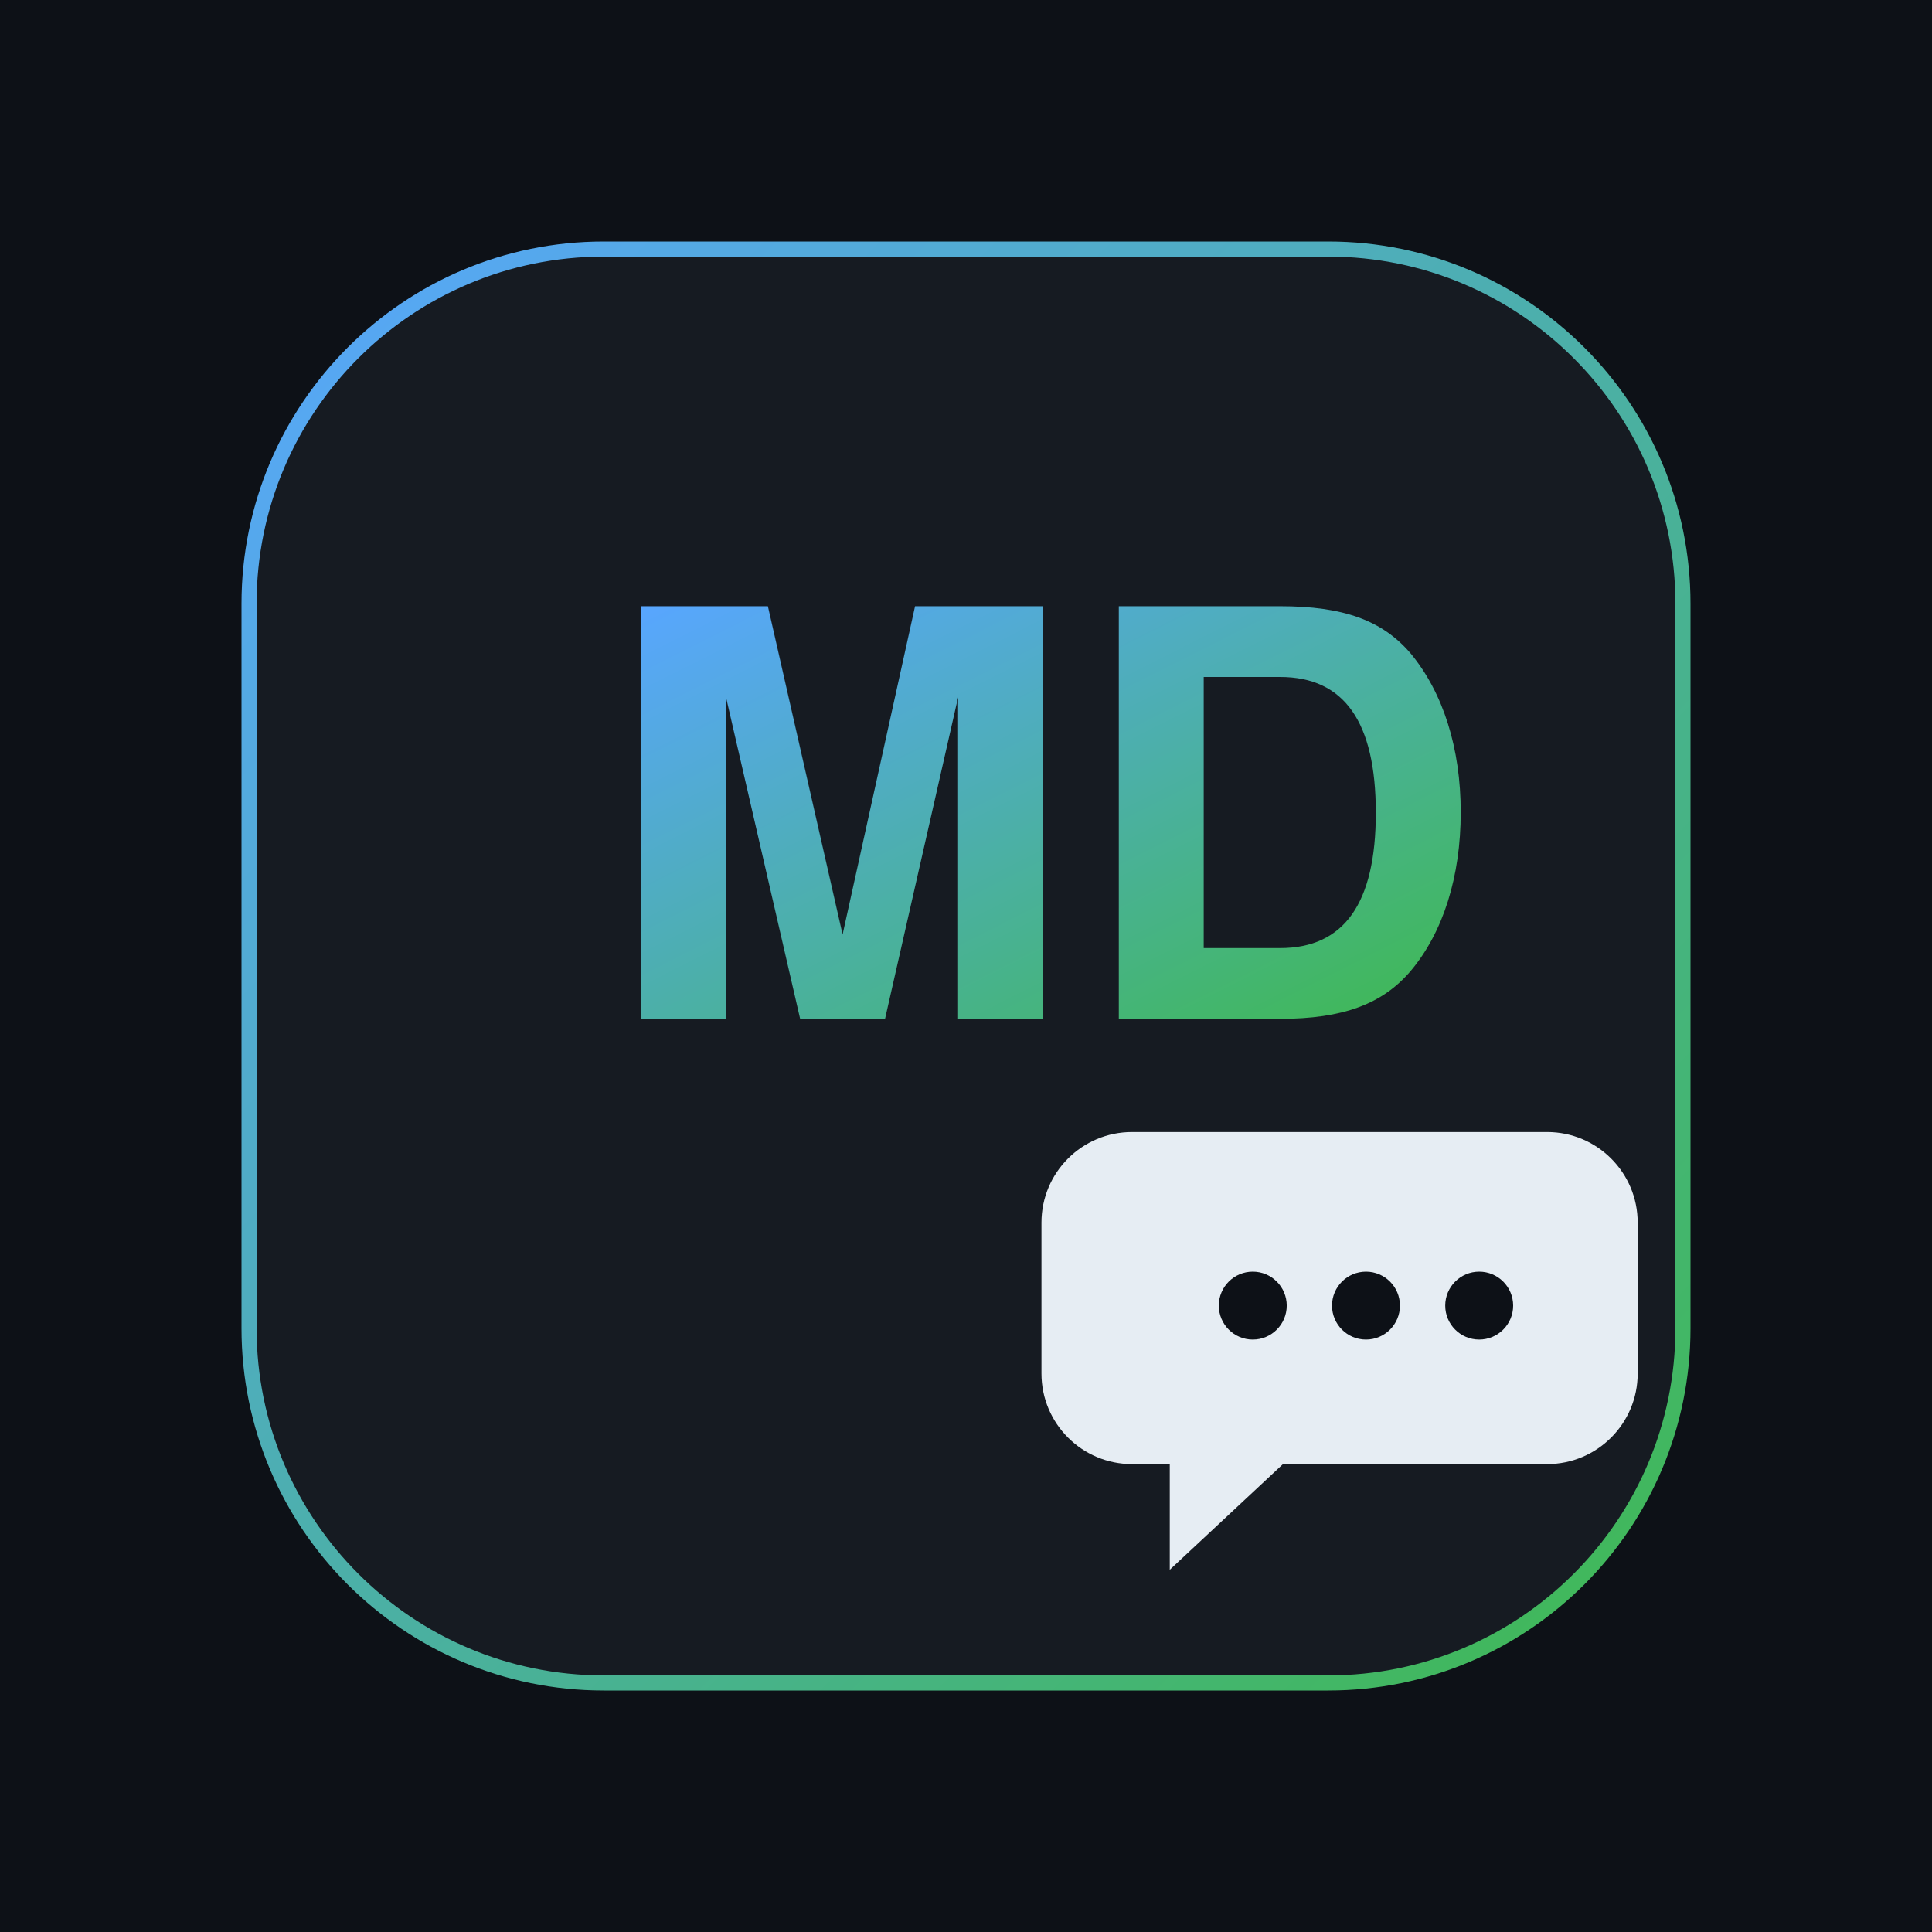
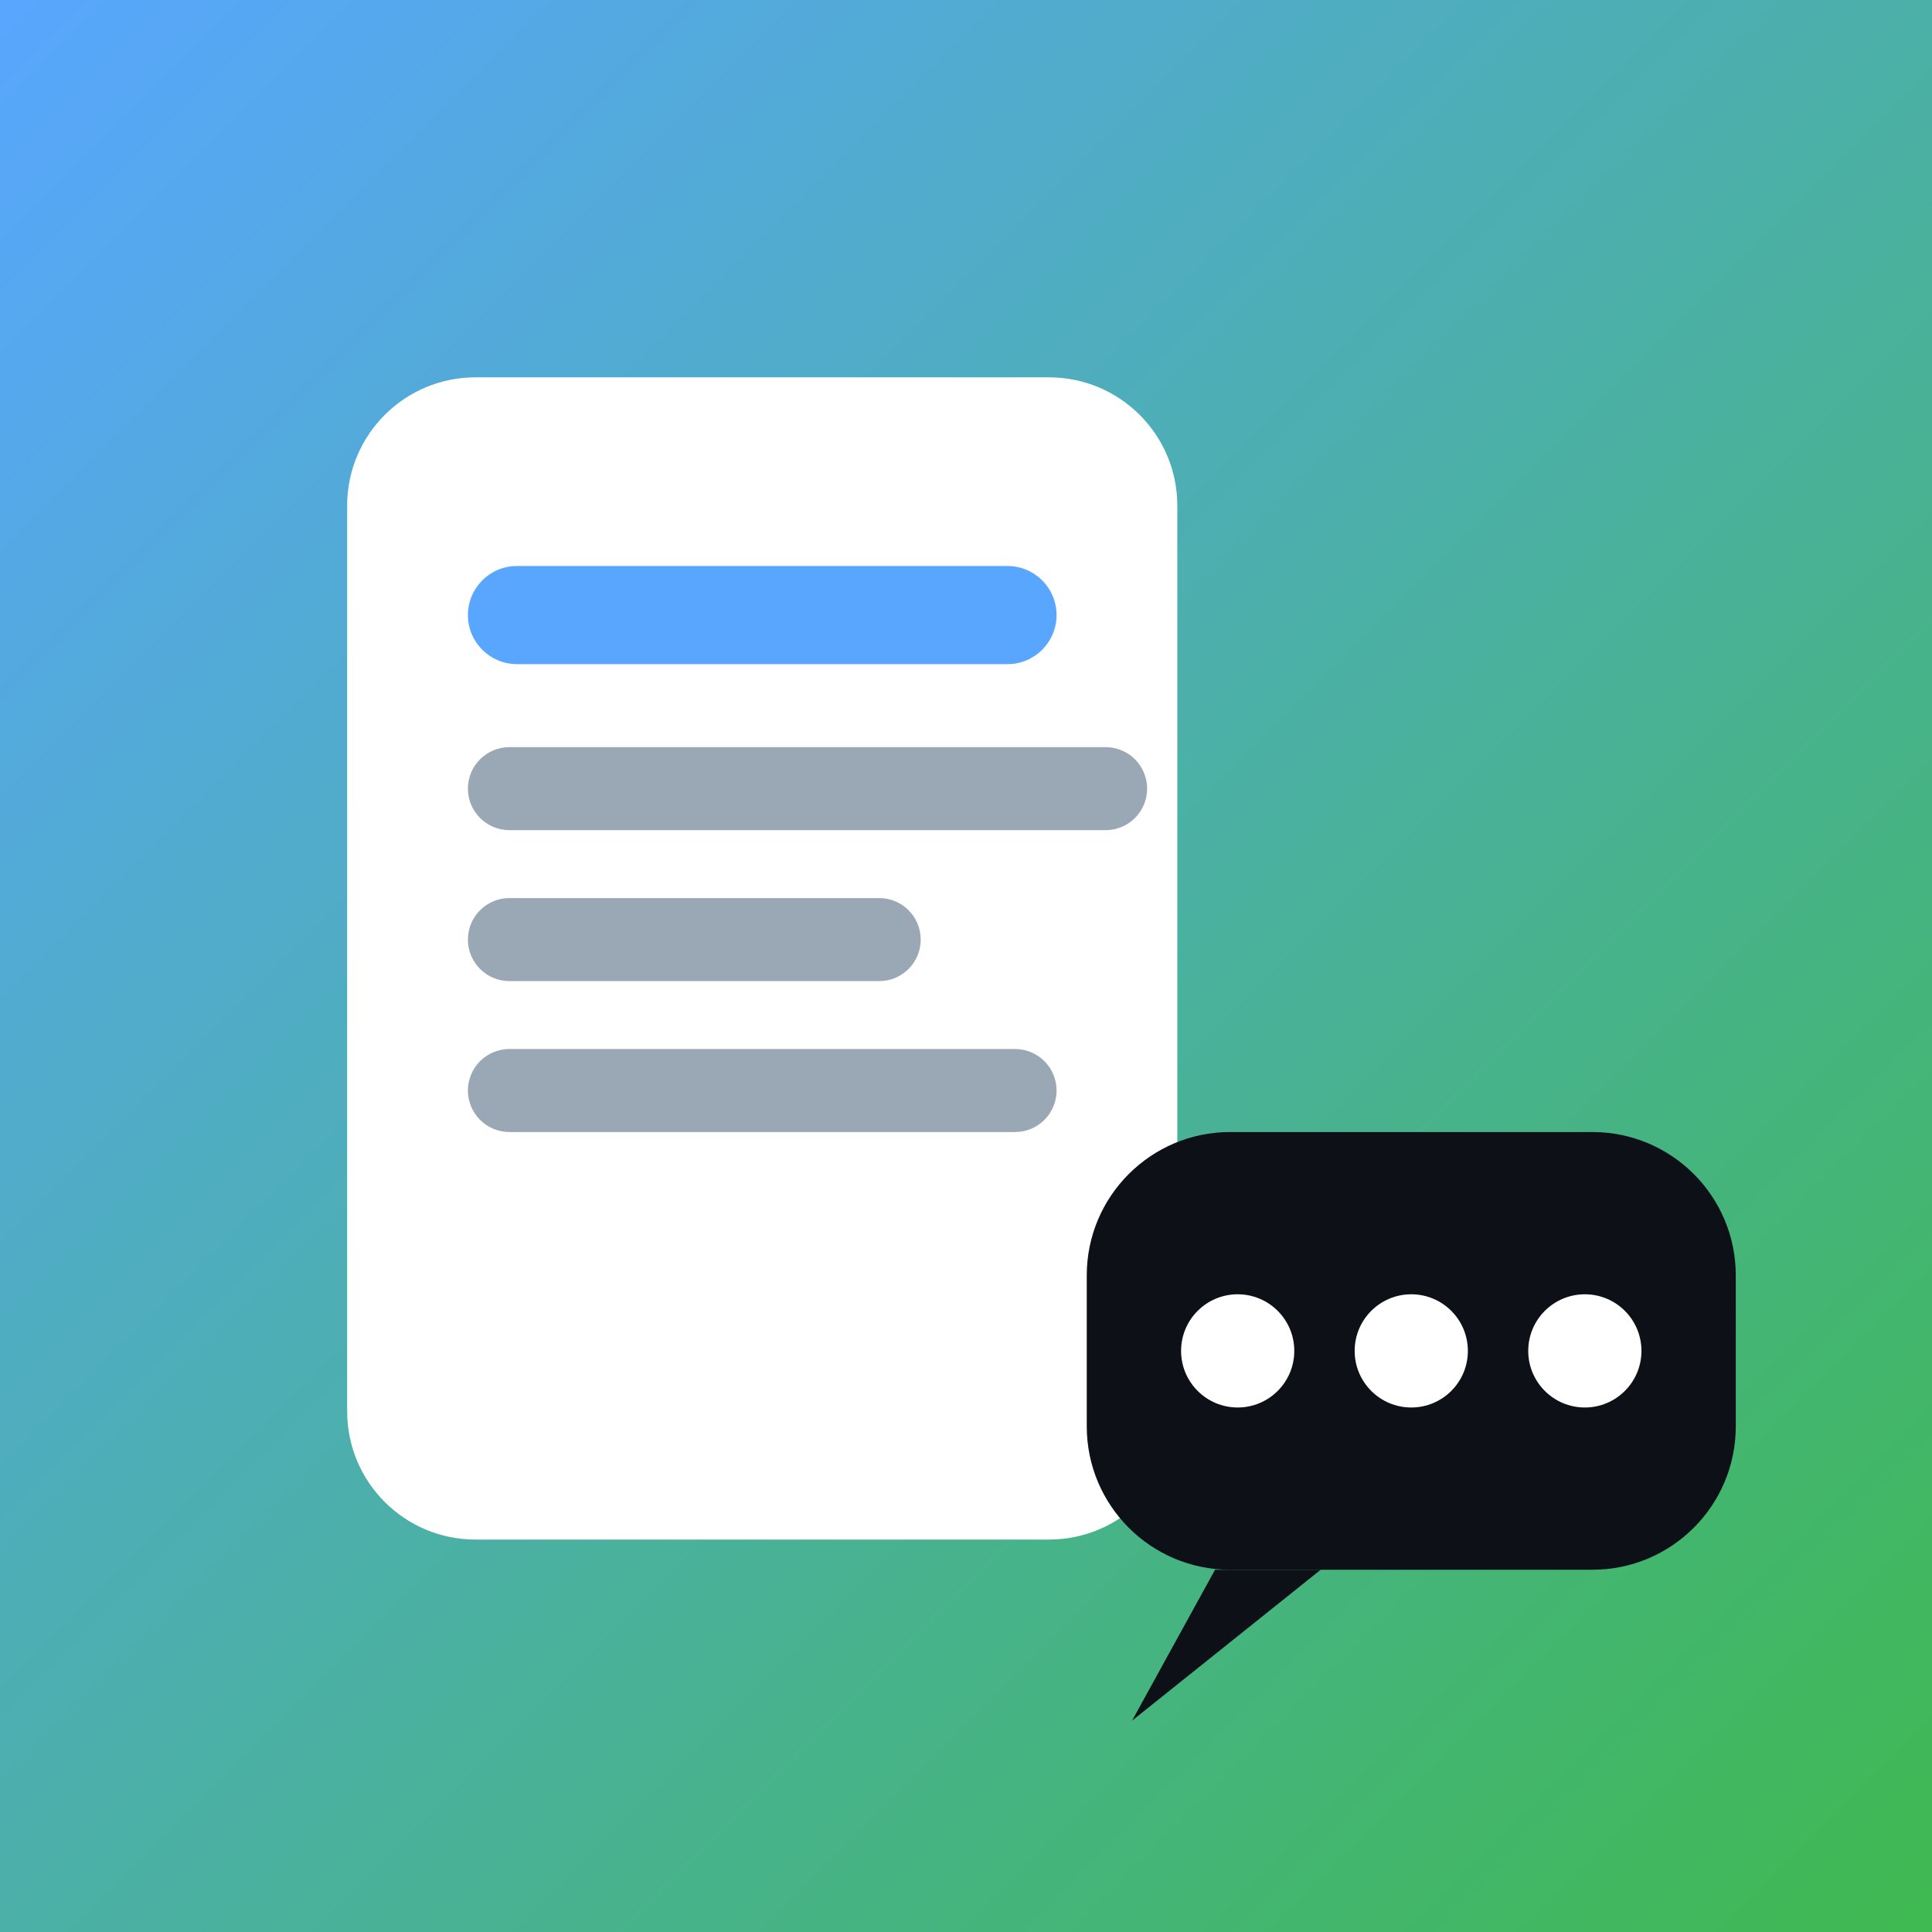
<svg xmlns="http://www.w3.org/2000/svg" viewBox="0 0 512 512" width="512" height="512">
  <defs>
-     <linearGradient id="g" x1="0" y1="0" x2="1" y2="1">
+     <linearGradient id="bg" x1="0" y1="0" x2="1" y2="1">
      <stop offset="0" stop-color="#58a6ff" />
      <stop offset="1" stop-color="#3fb950" />
    </linearGradient>
-     <mask id="safe">
-       <rect x="64" y="64" width="384" height="384" rx="96" fill="#fff" />
-     </mask>
  </defs>
-   <rect width="512" height="512" fill="#0d1117" />
-   <g mask="url(#safe)">
-     <rect width="512" height="512" fill="#161b22" />
-     <rect x="64" y="64" width="384" height="384" rx="96" fill="none" stroke="url(#g)" stroke-width="8" />
-     <text x="160" y="270" font-family="-apple-system,Segoe UI,Helvetica,Arial,sans-serif" font-size="150" font-weight="700" fill="url(#g)">MD</text>
-     <path d="M300 300 h110 a24 24 0 0 1 24 24 v40 a24 24 0 0 1 -24 24 h-70 l-30 28 v-28 h-10 a24 24 0 0 1 -24 -24 v-40 a24 24 0 0 1 24 -24 z" fill="#e6edf3" />
-     <circle cx="332" cy="346" r="9" fill="#0d1117" />
-     <circle cx="362" cy="346" r="9" fill="#0d1117" />
-     <circle cx="392" cy="346" r="9" fill="#0d1117" />
-   </g>
+   <rect width="512" height="512" fill="url(#bg)" />
+   <rect x="92" y="100" width="220" height="308" rx="34" fill="#ffffff" />
+   <rect x="124" y="150" width="156" height="26" rx="13" fill="#58a6ff" />
+   <rect x="124" y="198" width="180" height="22" rx="11" fill="#9aa7b5" />
+   <rect x="124" y="238" width="120" height="22" rx="11" fill="#9aa7b5" />
+   <rect x="124" y="278" width="156" height="22" rx="11" fill="#9aa7b5" />
+   <rect x="288" y="300" width="172" height="116" rx="38" fill="#0d1117" />
+   <path d="M322 416 L300 456 L350 416 Z" fill="#0d1117" />
+   <circle cx="328" cy="358" r="15" fill="#ffffff" />
+   <circle cx="374" cy="358" r="15" fill="#ffffff" />
+   <circle cx="420" cy="358" r="15" fill="#ffffff" />
</svg>
